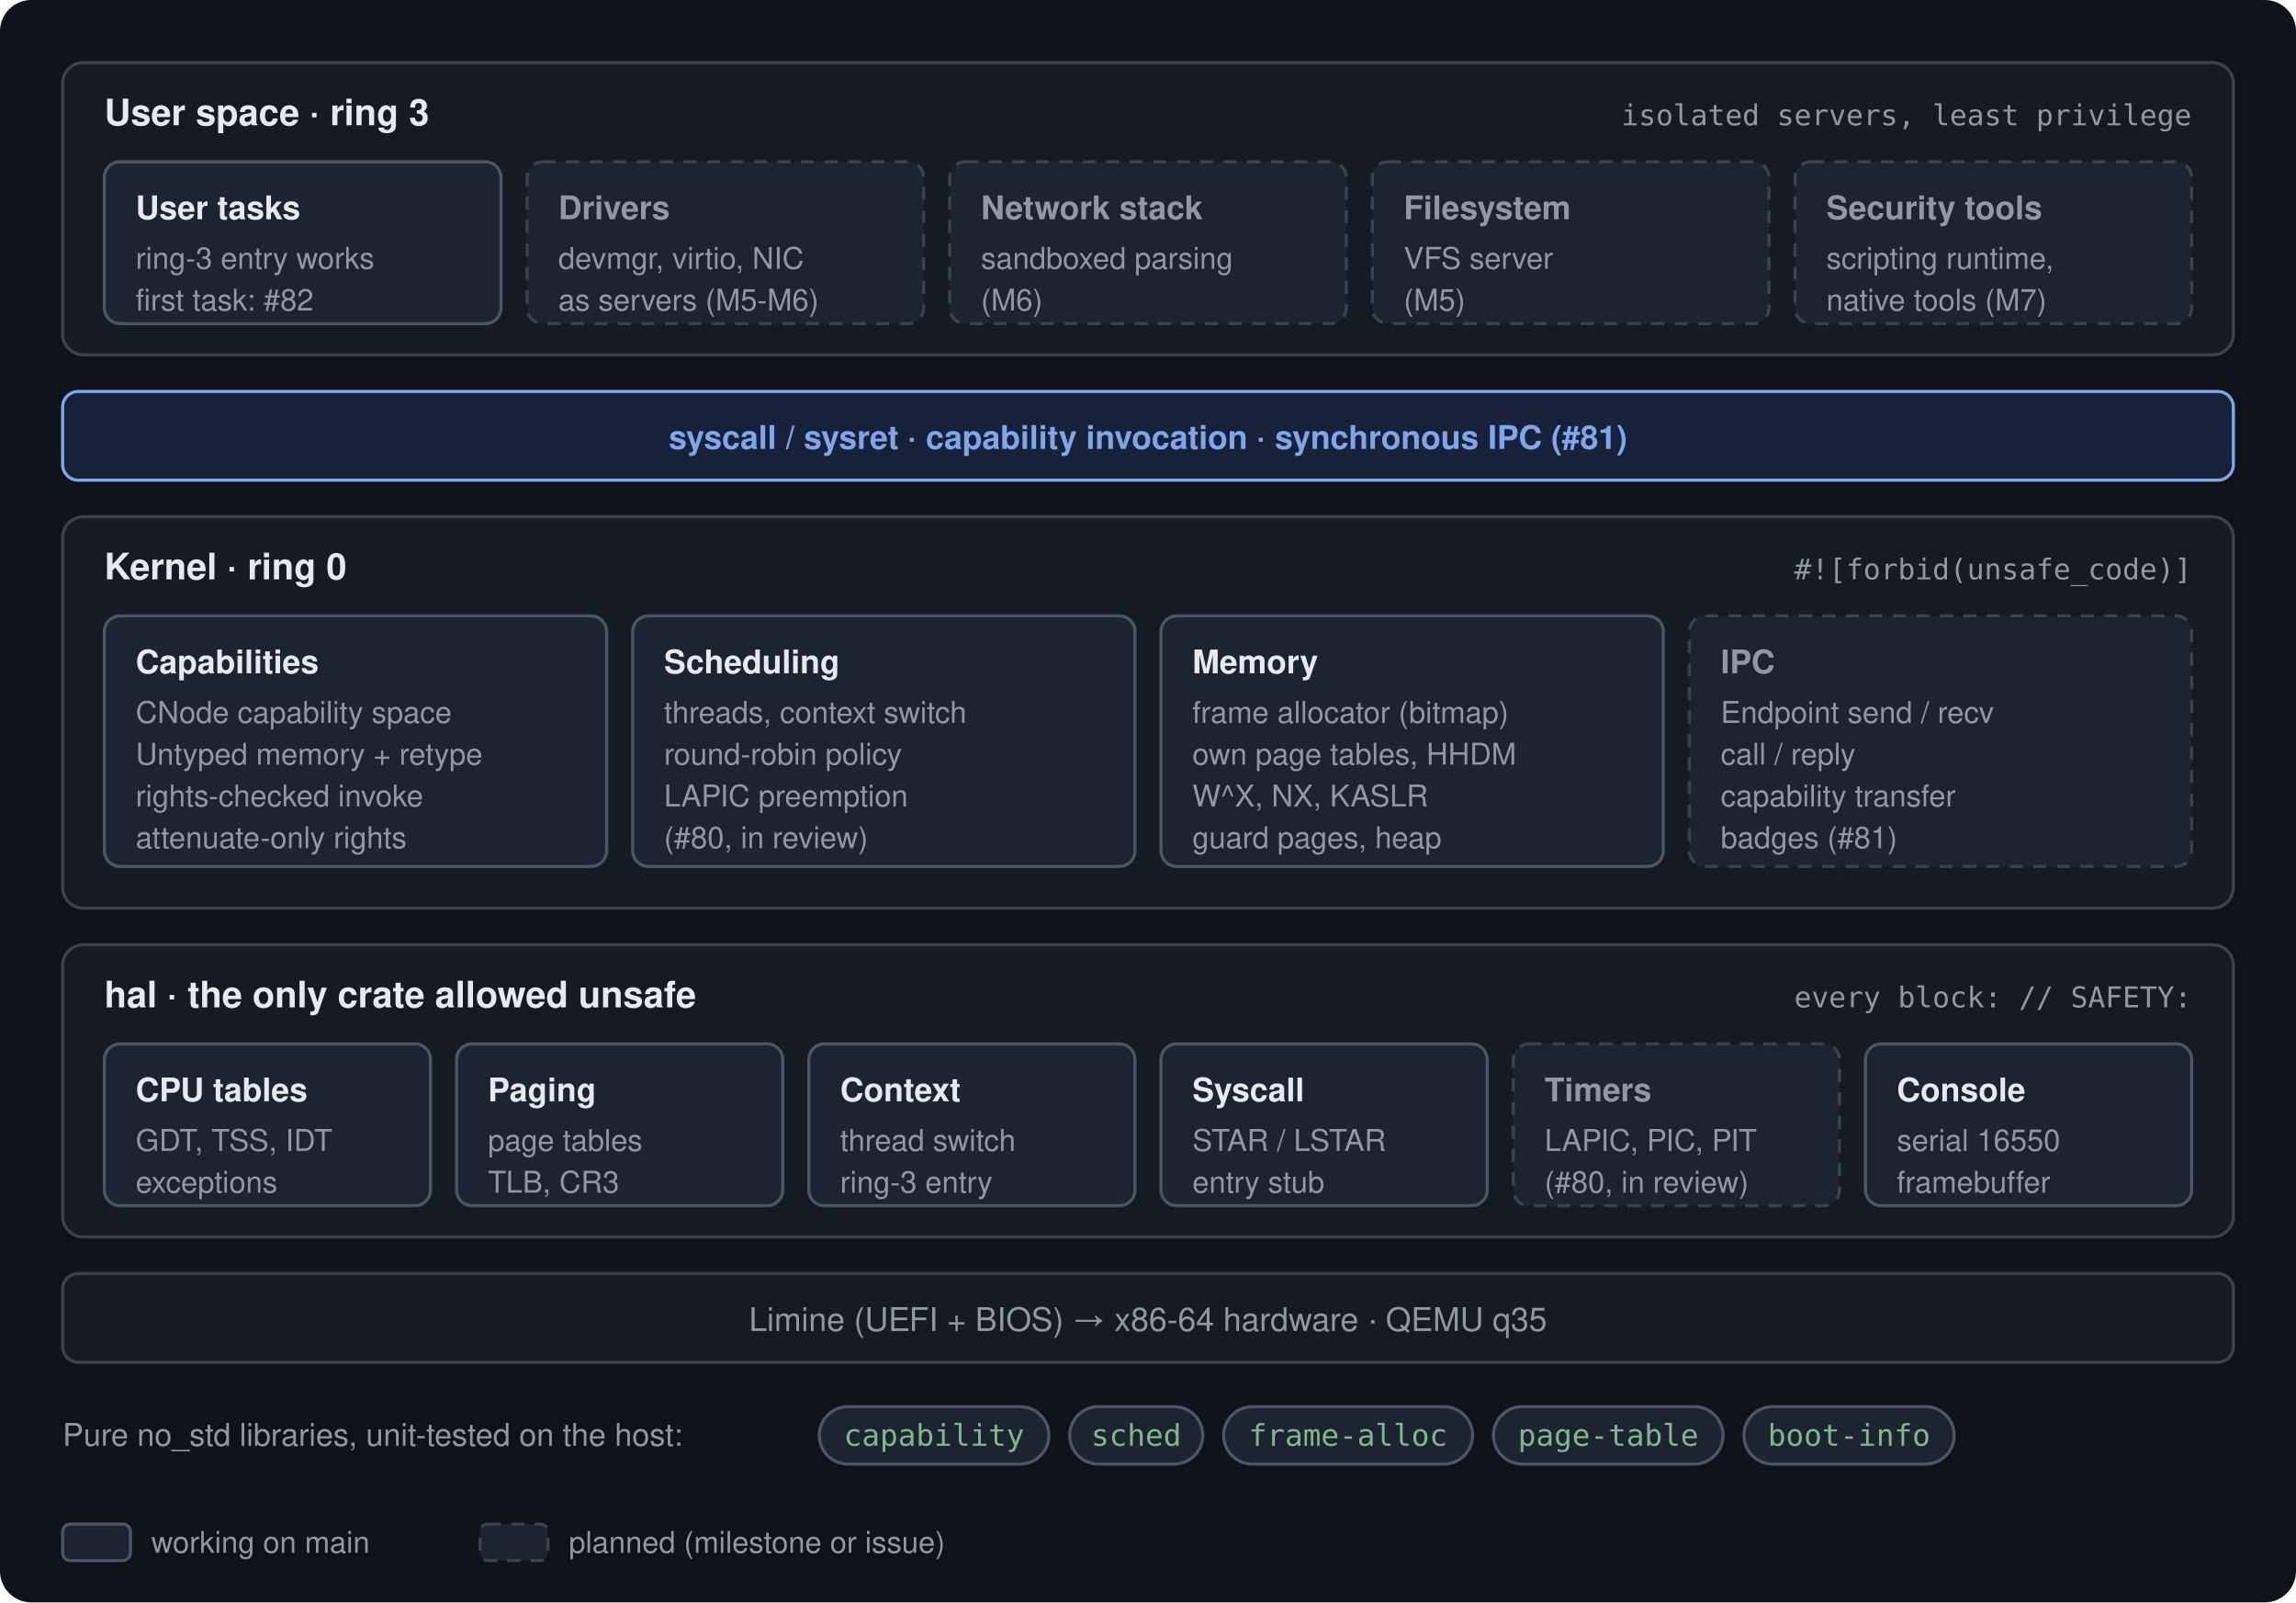
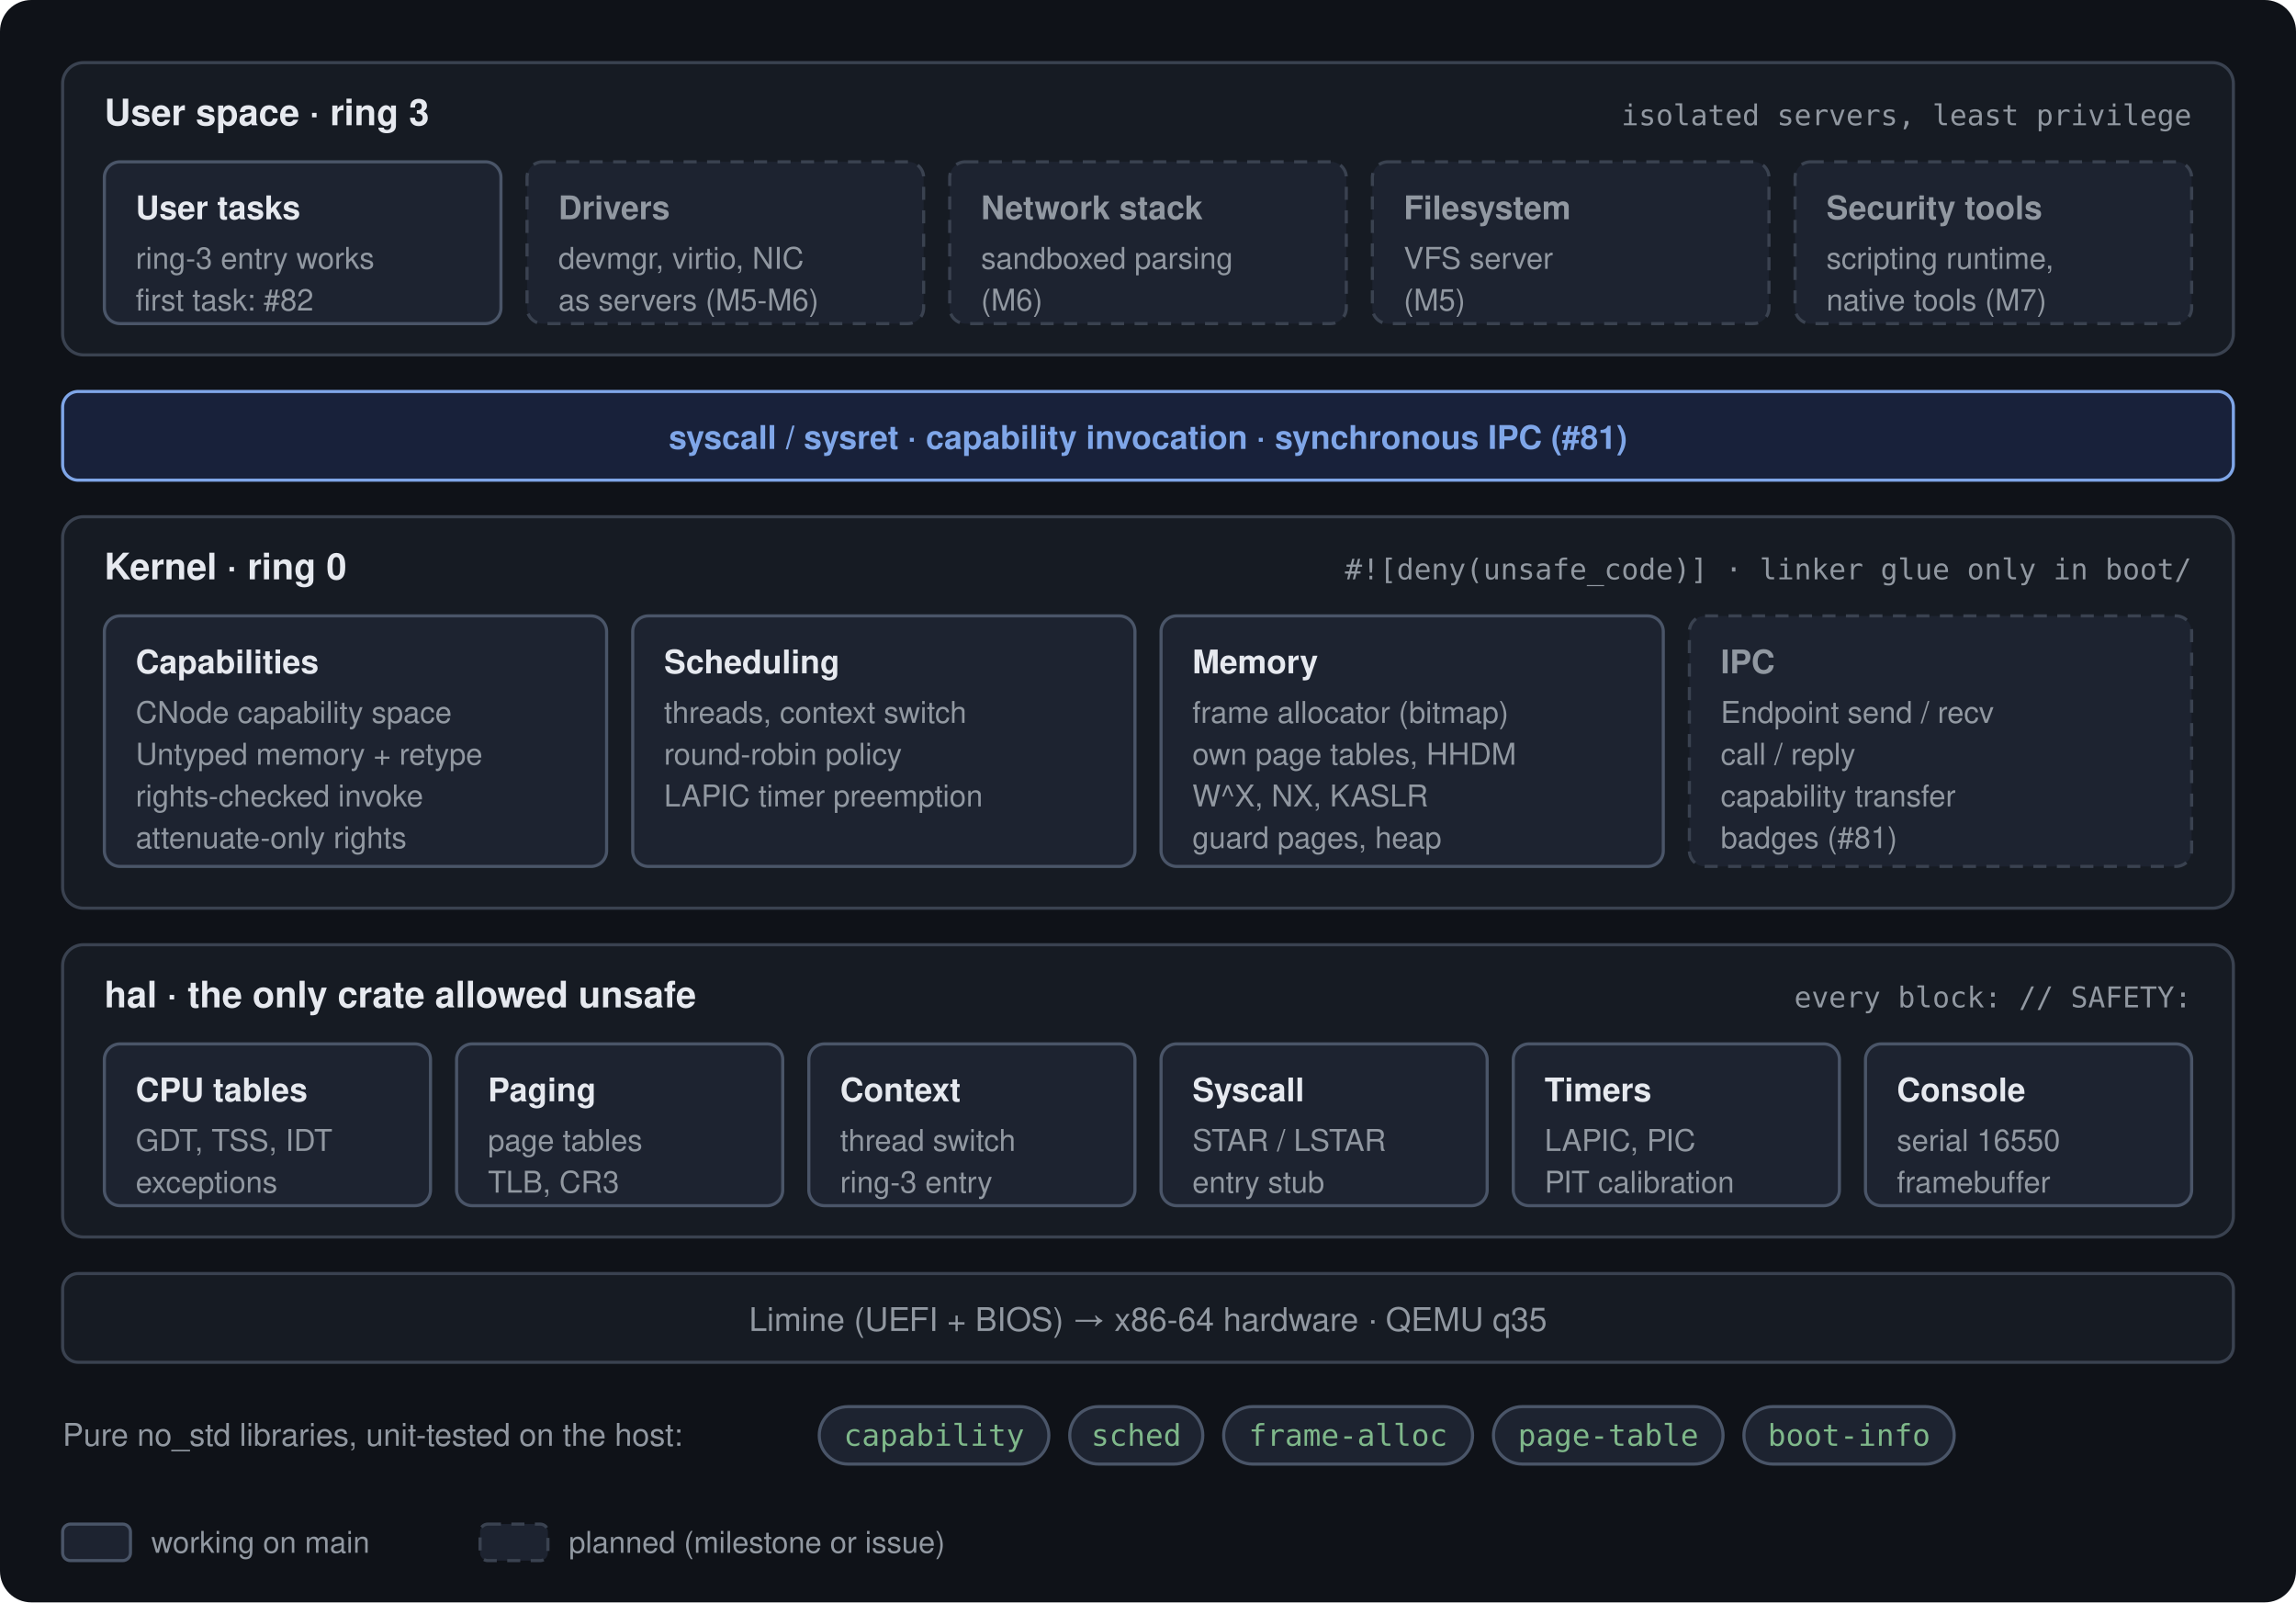
<svg xmlns="http://www.w3.org/2000/svg" viewBox="0 0 880 614" width="880" height="614" role="img" aria-label="Magnetite architecture: user space, syscall boundary, kernel, hal, boot">
  <rect width="880" height="614" rx="12" fill="#0f1218" />
  <rect x="24" y="24" width="832" height="112" rx="8" fill="#161b23" stroke="#3a4250" stroke-width="1.2" />
  <text x="40" y="48" font-family="-apple-system, BlinkMacSystemFont, 'Segoe UI', Helvetica, Arial, sans-serif" font-size="14" font-weight="600" fill="#e6e9ef" text-anchor="start">User space · ring 3</text>
  <text x="840" y="48" font-family="ui-monospace, SFMono-Regular, Menlo, Consolas, monospace" font-size="11" font-weight="400" fill="#9198a1" text-anchor="end">isolated servers, least privilege</text>
  <rect x="40.0" y="62" width="152.0" height="62" rx="6" fill="#1d2330" stroke="#4a5568" stroke-width="1.2" />
  <text x="52.0" y="84" font-family="-apple-system, BlinkMacSystemFont, 'Segoe UI', Helvetica, Arial, sans-serif" font-size="12.5" font-weight="600" fill="#e6e9ef" text-anchor="start">User tasks</text>
  <text x="52.0" y="103" font-family="-apple-system, BlinkMacSystemFont, 'Segoe UI', Helvetica, Arial, sans-serif" font-size="11.5" font-weight="400" fill="#9198a1" text-anchor="start">ring-3 entry works</text>
  <text x="52.0" y="119" font-family="-apple-system, BlinkMacSystemFont, 'Segoe UI', Helvetica, Arial, sans-serif" font-size="11.5" font-weight="400" fill="#9198a1" text-anchor="start">first task: #82</text>
  <rect x="202.0" y="62" width="152.0" height="62" rx="6" fill="#1d2330" stroke="#3a4250" stroke-width="1.2" stroke-dasharray="5 4" />
  <text x="214.0" y="84" font-family="-apple-system, BlinkMacSystemFont, 'Segoe UI', Helvetica, Arial, sans-serif" font-size="12.5" font-weight="600" fill="#9198a1" text-anchor="start">Drivers</text>
  <text x="214.0" y="103" font-family="-apple-system, BlinkMacSystemFont, 'Segoe UI', Helvetica, Arial, sans-serif" font-size="11.5" font-weight="400" fill="#9198a1" text-anchor="start">devmgr, virtio, NIC</text>
  <text x="214.0" y="119" font-family="-apple-system, BlinkMacSystemFont, 'Segoe UI', Helvetica, Arial, sans-serif" font-size="11.5" font-weight="400" fill="#9198a1" text-anchor="start">as servers (M5-M6)</text>
  <rect x="364.0" y="62" width="152.0" height="62" rx="6" fill="#1d2330" stroke="#3a4250" stroke-width="1.2" stroke-dasharray="5 4" />
  <text x="376.0" y="84" font-family="-apple-system, BlinkMacSystemFont, 'Segoe UI', Helvetica, Arial, sans-serif" font-size="12.5" font-weight="600" fill="#9198a1" text-anchor="start">Network stack</text>
  <text x="376.0" y="103" font-family="-apple-system, BlinkMacSystemFont, 'Segoe UI', Helvetica, Arial, sans-serif" font-size="11.5" font-weight="400" fill="#9198a1" text-anchor="start">sandboxed parsing</text>
  <text x="376.0" y="119" font-family="-apple-system, BlinkMacSystemFont, 'Segoe UI', Helvetica, Arial, sans-serif" font-size="11.5" font-weight="400" fill="#9198a1" text-anchor="start">(M6)</text>
  <rect x="526.0" y="62" width="152.0" height="62" rx="6" fill="#1d2330" stroke="#3a4250" stroke-width="1.2" stroke-dasharray="5 4" />
  <text x="538.0" y="84" font-family="-apple-system, BlinkMacSystemFont, 'Segoe UI', Helvetica, Arial, sans-serif" font-size="12.5" font-weight="600" fill="#9198a1" text-anchor="start">Filesystem</text>
  <text x="538.0" y="103" font-family="-apple-system, BlinkMacSystemFont, 'Segoe UI', Helvetica, Arial, sans-serif" font-size="11.5" font-weight="400" fill="#9198a1" text-anchor="start">VFS server</text>
  <text x="538.0" y="119" font-family="-apple-system, BlinkMacSystemFont, 'Segoe UI', Helvetica, Arial, sans-serif" font-size="11.5" font-weight="400" fill="#9198a1" text-anchor="start">(M5)</text>
  <rect x="688.0" y="62" width="152.0" height="62" rx="6" fill="#1d2330" stroke="#3a4250" stroke-width="1.2" stroke-dasharray="5 4" />
  <text x="700.0" y="84" font-family="-apple-system, BlinkMacSystemFont, 'Segoe UI', Helvetica, Arial, sans-serif" font-size="12.5" font-weight="600" fill="#9198a1" text-anchor="start">Security tools</text>
  <text x="700.0" y="103" font-family="-apple-system, BlinkMacSystemFont, 'Segoe UI', Helvetica, Arial, sans-serif" font-size="11.5" font-weight="400" fill="#9198a1" text-anchor="start">scripting runtime,</text>
  <text x="700.0" y="119" font-family="-apple-system, BlinkMacSystemFont, 'Segoe UI', Helvetica, Arial, sans-serif" font-size="11.5" font-weight="400" fill="#9198a1" text-anchor="start">native tools (M7)</text>
  <rect x="24" y="150" width="832" height="34" rx="6" fill="#18213a" stroke="#7fa6e8" stroke-width="1.2" />
  <text x="440.0" y="172" font-family="-apple-system, BlinkMacSystemFont, 'Segoe UI', Helvetica, Arial, sans-serif" font-size="12.5" font-weight="600" fill="#7fa6e8" text-anchor="middle">syscall / sysret  ·  capability invocation  ·  synchronous IPC (#81)</text>
  <rect x="24" y="198" width="832" height="150" rx="8" fill="#161b23" stroke="#3a4250" stroke-width="1.2" />
  <text x="40" y="222" font-family="-apple-system, BlinkMacSystemFont, 'Segoe UI', Helvetica, Arial, sans-serif" font-size="14" font-weight="600" fill="#e6e9ef" text-anchor="start">Kernel · ring 0</text>
-   <text x="840" y="222" font-family="ui-monospace, SFMono-Regular, Menlo, Consolas, monospace" font-size="11" font-weight="400" fill="#9198a1" text-anchor="end">#![forbid(unsafe_code)]</text>
+   <text x="840" y="222" font-family="ui-monospace, SFMono-Regular, Menlo, Consolas, monospace" font-size="11" font-weight="400" fill="#9198a1" text-anchor="end">#![deny(unsafe_code)] · linker glue only in boot/</text>
  <rect x="40.0" y="236" width="192.5" height="96" rx="6" fill="#1d2330" stroke="#4a5568" stroke-width="1.2" />
  <text x="52.0" y="258" font-family="-apple-system, BlinkMacSystemFont, 'Segoe UI', Helvetica, Arial, sans-serif" font-size="12.5" font-weight="600" fill="#e6e9ef" text-anchor="start">Capabilities</text>
  <text x="52.0" y="277" font-family="-apple-system, BlinkMacSystemFont, 'Segoe UI', Helvetica, Arial, sans-serif" font-size="11.5" font-weight="400" fill="#9198a1" text-anchor="start">CNode capability space</text>
  <text x="52.0" y="293" font-family="-apple-system, BlinkMacSystemFont, 'Segoe UI', Helvetica, Arial, sans-serif" font-size="11.5" font-weight="400" fill="#9198a1" text-anchor="start">Untyped memory + retype</text>
  <text x="52.0" y="309" font-family="-apple-system, BlinkMacSystemFont, 'Segoe UI', Helvetica, Arial, sans-serif" font-size="11.5" font-weight="400" fill="#9198a1" text-anchor="start">rights-checked invoke</text>
  <text x="52.0" y="325" font-family="-apple-system, BlinkMacSystemFont, 'Segoe UI', Helvetica, Arial, sans-serif" font-size="11.5" font-weight="400" fill="#9198a1" text-anchor="start">attenuate-only rights</text>
  <rect x="242.5" y="236" width="192.5" height="96" rx="6" fill="#1d2330" stroke="#4a5568" stroke-width="1.2" />
  <text x="254.5" y="258" font-family="-apple-system, BlinkMacSystemFont, 'Segoe UI', Helvetica, Arial, sans-serif" font-size="12.5" font-weight="600" fill="#e6e9ef" text-anchor="start">Scheduling</text>
  <text x="254.5" y="277" font-family="-apple-system, BlinkMacSystemFont, 'Segoe UI', Helvetica, Arial, sans-serif" font-size="11.5" font-weight="400" fill="#9198a1" text-anchor="start">threads, context switch</text>
  <text x="254.5" y="293" font-family="-apple-system, BlinkMacSystemFont, 'Segoe UI', Helvetica, Arial, sans-serif" font-size="11.5" font-weight="400" fill="#9198a1" text-anchor="start">round-robin policy</text>
-   <text x="254.5" y="309" font-family="-apple-system, BlinkMacSystemFont, 'Segoe UI', Helvetica, Arial, sans-serif" font-size="11.5" font-weight="400" fill="#9198a1" text-anchor="start">LAPIC preemption</text>
-   <text x="254.5" y="325" font-family="-apple-system, BlinkMacSystemFont, 'Segoe UI', Helvetica, Arial, sans-serif" font-size="11.5" font-weight="400" fill="#9198a1" text-anchor="start">(#80, in review)</text>
+   <text x="254.5" y="309" font-family="-apple-system, BlinkMacSystemFont, 'Segoe UI', Helvetica, Arial, sans-serif" font-size="11.5" font-weight="400" fill="#9198a1" text-anchor="start">LAPIC timer preemption</text>
+   <text x="254.5" y="325" font-family="-apple-system, BlinkMacSystemFont, 'Segoe UI', Helvetica, Arial, sans-serif" font-size="11.5" font-weight="400" fill="#9198a1" text-anchor="start" />
  <rect x="445.0" y="236" width="192.5" height="96" rx="6" fill="#1d2330" stroke="#4a5568" stroke-width="1.2" />
  <text x="457.0" y="258" font-family="-apple-system, BlinkMacSystemFont, 'Segoe UI', Helvetica, Arial, sans-serif" font-size="12.5" font-weight="600" fill="#e6e9ef" text-anchor="start">Memory</text>
  <text x="457.0" y="277" font-family="-apple-system, BlinkMacSystemFont, 'Segoe UI', Helvetica, Arial, sans-serif" font-size="11.5" font-weight="400" fill="#9198a1" text-anchor="start">frame allocator (bitmap)</text>
  <text x="457.0" y="293" font-family="-apple-system, BlinkMacSystemFont, 'Segoe UI', Helvetica, Arial, sans-serif" font-size="11.5" font-weight="400" fill="#9198a1" text-anchor="start">own page tables, HHDM</text>
  <text x="457.0" y="309" font-family="-apple-system, BlinkMacSystemFont, 'Segoe UI', Helvetica, Arial, sans-serif" font-size="11.5" font-weight="400" fill="#9198a1" text-anchor="start">W^X, NX, KASLR</text>
  <text x="457.0" y="325" font-family="-apple-system, BlinkMacSystemFont, 'Segoe UI', Helvetica, Arial, sans-serif" font-size="11.5" font-weight="400" fill="#9198a1" text-anchor="start">guard pages, heap</text>
  <rect x="647.5" y="236" width="192.5" height="96" rx="6" fill="#1d2330" stroke="#3a4250" stroke-width="1.2" stroke-dasharray="5 4" />
  <text x="659.5" y="258" font-family="-apple-system, BlinkMacSystemFont, 'Segoe UI', Helvetica, Arial, sans-serif" font-size="12.5" font-weight="600" fill="#9198a1" text-anchor="start">IPC</text>
  <text x="659.5" y="277" font-family="-apple-system, BlinkMacSystemFont, 'Segoe UI', Helvetica, Arial, sans-serif" font-size="11.5" font-weight="400" fill="#9198a1" text-anchor="start">Endpoint send / recv</text>
  <text x="659.5" y="293" font-family="-apple-system, BlinkMacSystemFont, 'Segoe UI', Helvetica, Arial, sans-serif" font-size="11.5" font-weight="400" fill="#9198a1" text-anchor="start">call / reply</text>
  <text x="659.5" y="309" font-family="-apple-system, BlinkMacSystemFont, 'Segoe UI', Helvetica, Arial, sans-serif" font-size="11.5" font-weight="400" fill="#9198a1" text-anchor="start">capability transfer</text>
  <text x="659.5" y="325" font-family="-apple-system, BlinkMacSystemFont, 'Segoe UI', Helvetica, Arial, sans-serif" font-size="11.5" font-weight="400" fill="#9198a1" text-anchor="start">badges (#81)</text>
  <rect x="24" y="362" width="832" height="112" rx="8" fill="#161b23" stroke="#3a4250" stroke-width="1.2" />
  <text x="40" y="386" font-family="-apple-system, BlinkMacSystemFont, 'Segoe UI', Helvetica, Arial, sans-serif" font-size="14" font-weight="600" fill="#e6e9ef" text-anchor="start">hal · the only crate allowed unsafe</text>
  <text x="840" y="386" font-family="ui-monospace, SFMono-Regular, Menlo, Consolas, monospace" font-size="11" font-weight="400" fill="#9198a1" text-anchor="end">every block: // SAFETY:</text>
  <rect x="40.0" y="400" width="125.0" height="62" rx="6" fill="#1d2330" stroke="#4a5568" stroke-width="1.2" />
  <text x="52.0" y="422" font-family="-apple-system, BlinkMacSystemFont, 'Segoe UI', Helvetica, Arial, sans-serif" font-size="12.5" font-weight="600" fill="#e6e9ef" text-anchor="start">CPU tables</text>
  <text x="52.0" y="441" font-family="-apple-system, BlinkMacSystemFont, 'Segoe UI', Helvetica, Arial, sans-serif" font-size="11.5" font-weight="400" fill="#9198a1" text-anchor="start">GDT, TSS, IDT</text>
  <text x="52.0" y="457" font-family="-apple-system, BlinkMacSystemFont, 'Segoe UI', Helvetica, Arial, sans-serif" font-size="11.5" font-weight="400" fill="#9198a1" text-anchor="start">exceptions</text>
  <rect x="175.0" y="400" width="125.0" height="62" rx="6" fill="#1d2330" stroke="#4a5568" stroke-width="1.2" />
  <text x="187.0" y="422" font-family="-apple-system, BlinkMacSystemFont, 'Segoe UI', Helvetica, Arial, sans-serif" font-size="12.5" font-weight="600" fill="#e6e9ef" text-anchor="start">Paging</text>
  <text x="187.0" y="441" font-family="-apple-system, BlinkMacSystemFont, 'Segoe UI', Helvetica, Arial, sans-serif" font-size="11.5" font-weight="400" fill="#9198a1" text-anchor="start">page tables</text>
  <text x="187.0" y="457" font-family="-apple-system, BlinkMacSystemFont, 'Segoe UI', Helvetica, Arial, sans-serif" font-size="11.5" font-weight="400" fill="#9198a1" text-anchor="start">TLB, CR3</text>
  <rect x="310.0" y="400" width="125.0" height="62" rx="6" fill="#1d2330" stroke="#4a5568" stroke-width="1.2" />
  <text x="322.0" y="422" font-family="-apple-system, BlinkMacSystemFont, 'Segoe UI', Helvetica, Arial, sans-serif" font-size="12.5" font-weight="600" fill="#e6e9ef" text-anchor="start">Context</text>
  <text x="322.0" y="441" font-family="-apple-system, BlinkMacSystemFont, 'Segoe UI', Helvetica, Arial, sans-serif" font-size="11.5" font-weight="400" fill="#9198a1" text-anchor="start">thread switch</text>
  <text x="322.0" y="457" font-family="-apple-system, BlinkMacSystemFont, 'Segoe UI', Helvetica, Arial, sans-serif" font-size="11.5" font-weight="400" fill="#9198a1" text-anchor="start">ring-3 entry</text>
  <rect x="445.0" y="400" width="125.0" height="62" rx="6" fill="#1d2330" stroke="#4a5568" stroke-width="1.2" />
  <text x="457.0" y="422" font-family="-apple-system, BlinkMacSystemFont, 'Segoe UI', Helvetica, Arial, sans-serif" font-size="12.5" font-weight="600" fill="#e6e9ef" text-anchor="start">Syscall</text>
  <text x="457.0" y="441" font-family="-apple-system, BlinkMacSystemFont, 'Segoe UI', Helvetica, Arial, sans-serif" font-size="11.5" font-weight="400" fill="#9198a1" text-anchor="start">STAR / LSTAR</text>
  <text x="457.0" y="457" font-family="-apple-system, BlinkMacSystemFont, 'Segoe UI', Helvetica, Arial, sans-serif" font-size="11.5" font-weight="400" fill="#9198a1" text-anchor="start">entry stub</text>
-   <rect x="580.0" y="400" width="125.0" height="62" rx="6" fill="#1d2330" stroke="#3a4250" stroke-width="1.2" stroke-dasharray="5 4" />
-   <text x="592.0" y="422" font-family="-apple-system, BlinkMacSystemFont, 'Segoe UI', Helvetica, Arial, sans-serif" font-size="12.5" font-weight="600" fill="#9198a1" text-anchor="start">Timers</text>
-   <text x="592.0" y="441" font-family="-apple-system, BlinkMacSystemFont, 'Segoe UI', Helvetica, Arial, sans-serif" font-size="11.5" font-weight="400" fill="#9198a1" text-anchor="start">LAPIC, PIC, PIT</text>
-   <text x="592.0" y="457" font-family="-apple-system, BlinkMacSystemFont, 'Segoe UI', Helvetica, Arial, sans-serif" font-size="11.5" font-weight="400" fill="#9198a1" text-anchor="start">(#80, in review)</text>
+   <rect x="580.0" y="400" width="125.0" height="62" rx="6" fill="#1d2330" stroke="#4a5568" stroke-width="1.2" />
+   <text x="592.0" y="422" font-family="-apple-system, BlinkMacSystemFont, 'Segoe UI', Helvetica, Arial, sans-serif" font-size="12.5" font-weight="600" fill="#e6e9ef" text-anchor="start">Timers</text>
+   <text x="592.0" y="441" font-family="-apple-system, BlinkMacSystemFont, 'Segoe UI', Helvetica, Arial, sans-serif" font-size="11.5" font-weight="400" fill="#9198a1" text-anchor="start">LAPIC, PIC</text>
+   <text x="592.0" y="457" font-family="-apple-system, BlinkMacSystemFont, 'Segoe UI', Helvetica, Arial, sans-serif" font-size="11.5" font-weight="400" fill="#9198a1" text-anchor="start">PIT calibration</text>
  <rect x="715.0" y="400" width="125.0" height="62" rx="6" fill="#1d2330" stroke="#4a5568" stroke-width="1.2" />
  <text x="727.0" y="422" font-family="-apple-system, BlinkMacSystemFont, 'Segoe UI', Helvetica, Arial, sans-serif" font-size="12.5" font-weight="600" fill="#e6e9ef" text-anchor="start">Console</text>
  <text x="727.0" y="441" font-family="-apple-system, BlinkMacSystemFont, 'Segoe UI', Helvetica, Arial, sans-serif" font-size="11.5" font-weight="400" fill="#9198a1" text-anchor="start">serial 16550</text>
  <text x="727.0" y="457" font-family="-apple-system, BlinkMacSystemFont, 'Segoe UI', Helvetica, Arial, sans-serif" font-size="11.5" font-weight="400" fill="#9198a1" text-anchor="start">framebuffer</text>
  <rect x="24" y="488" width="832" height="34" rx="6" fill="#161b23" stroke="#3a4250" stroke-width="1.2" />
  <text x="440.0" y="510" font-family="-apple-system, BlinkMacSystemFont, 'Segoe UI', Helvetica, Arial, sans-serif" font-size="12.5" font-weight="500" fill="#9198a1" text-anchor="middle">Limine (UEFI + BIOS)  →  x86-64 hardware  ·  QEMU q35</text>
  <text x="24" y="554" font-family="-apple-system, BlinkMacSystemFont, 'Segoe UI', Helvetica, Arial, sans-serif" font-size="12" font-weight="400" fill="#9198a1" text-anchor="start">Pure no_std libraries, unit-tested on the host:</text>
  <rect x="314" y="539" width="88.0" height="22" rx="11" fill="#1d2330" stroke="#4a5568" stroke-width="1.2" />
  <text x="358.0" y="554" font-family="ui-monospace, SFMono-Regular, Menlo, Consolas, monospace" font-size="11.5" font-weight="500" fill="#7fb88a" text-anchor="middle">capability</text>
  <rect x="410.0" y="539" width="51.0" height="22" rx="11" fill="#1d2330" stroke="#4a5568" stroke-width="1.2" />
  <text x="435.5" y="554" font-family="ui-monospace, SFMono-Regular, Menlo, Consolas, monospace" font-size="11.5" font-weight="500" fill="#7fb88a" text-anchor="middle">sched</text>
  <rect x="469.0" y="539" width="95.4" height="22" rx="11" fill="#1d2330" stroke="#4a5568" stroke-width="1.2" />
  <text x="516.7" y="554" font-family="ui-monospace, SFMono-Regular, Menlo, Consolas, monospace" font-size="11.5" font-weight="500" fill="#7fb88a" text-anchor="middle">frame-alloc</text>
  <rect x="572.4" y="539" width="88.0" height="22" rx="11" fill="#1d2330" stroke="#4a5568" stroke-width="1.2" />
  <text x="616.4" y="554" font-family="ui-monospace, SFMono-Regular, Menlo, Consolas, monospace" font-size="11.5" font-weight="500" fill="#7fb88a" text-anchor="middle">page-table</text>
  <rect x="668.4" y="539" width="80.6" height="22" rx="11" fill="#1d2330" stroke="#4a5568" stroke-width="1.2" />
  <text x="708.7" y="554" font-family="ui-monospace, SFMono-Regular, Menlo, Consolas, monospace" font-size="11.5" font-weight="500" fill="#7fb88a" text-anchor="middle">boot-info</text>
  <rect x="24" y="584" width="26" height="14" rx="3" fill="#1d2330" stroke="#4a5568" stroke-width="1.2" />
  <text x="58" y="595" font-family="-apple-system, BlinkMacSystemFont, 'Segoe UI', Helvetica, Arial, sans-serif" font-size="11.5" font-weight="400" fill="#9198a1" text-anchor="start">working on main</text>
  <rect x="184" y="584" width="26" height="14" rx="3" fill="#1d2330" stroke="#3a4250" stroke-width="1.2" stroke-dasharray="5 4" />
  <text x="218" y="595" font-family="-apple-system, BlinkMacSystemFont, 'Segoe UI', Helvetica, Arial, sans-serif" font-size="11.5" font-weight="400" fill="#9198a1" text-anchor="start">planned (milestone or issue)</text>
</svg>
